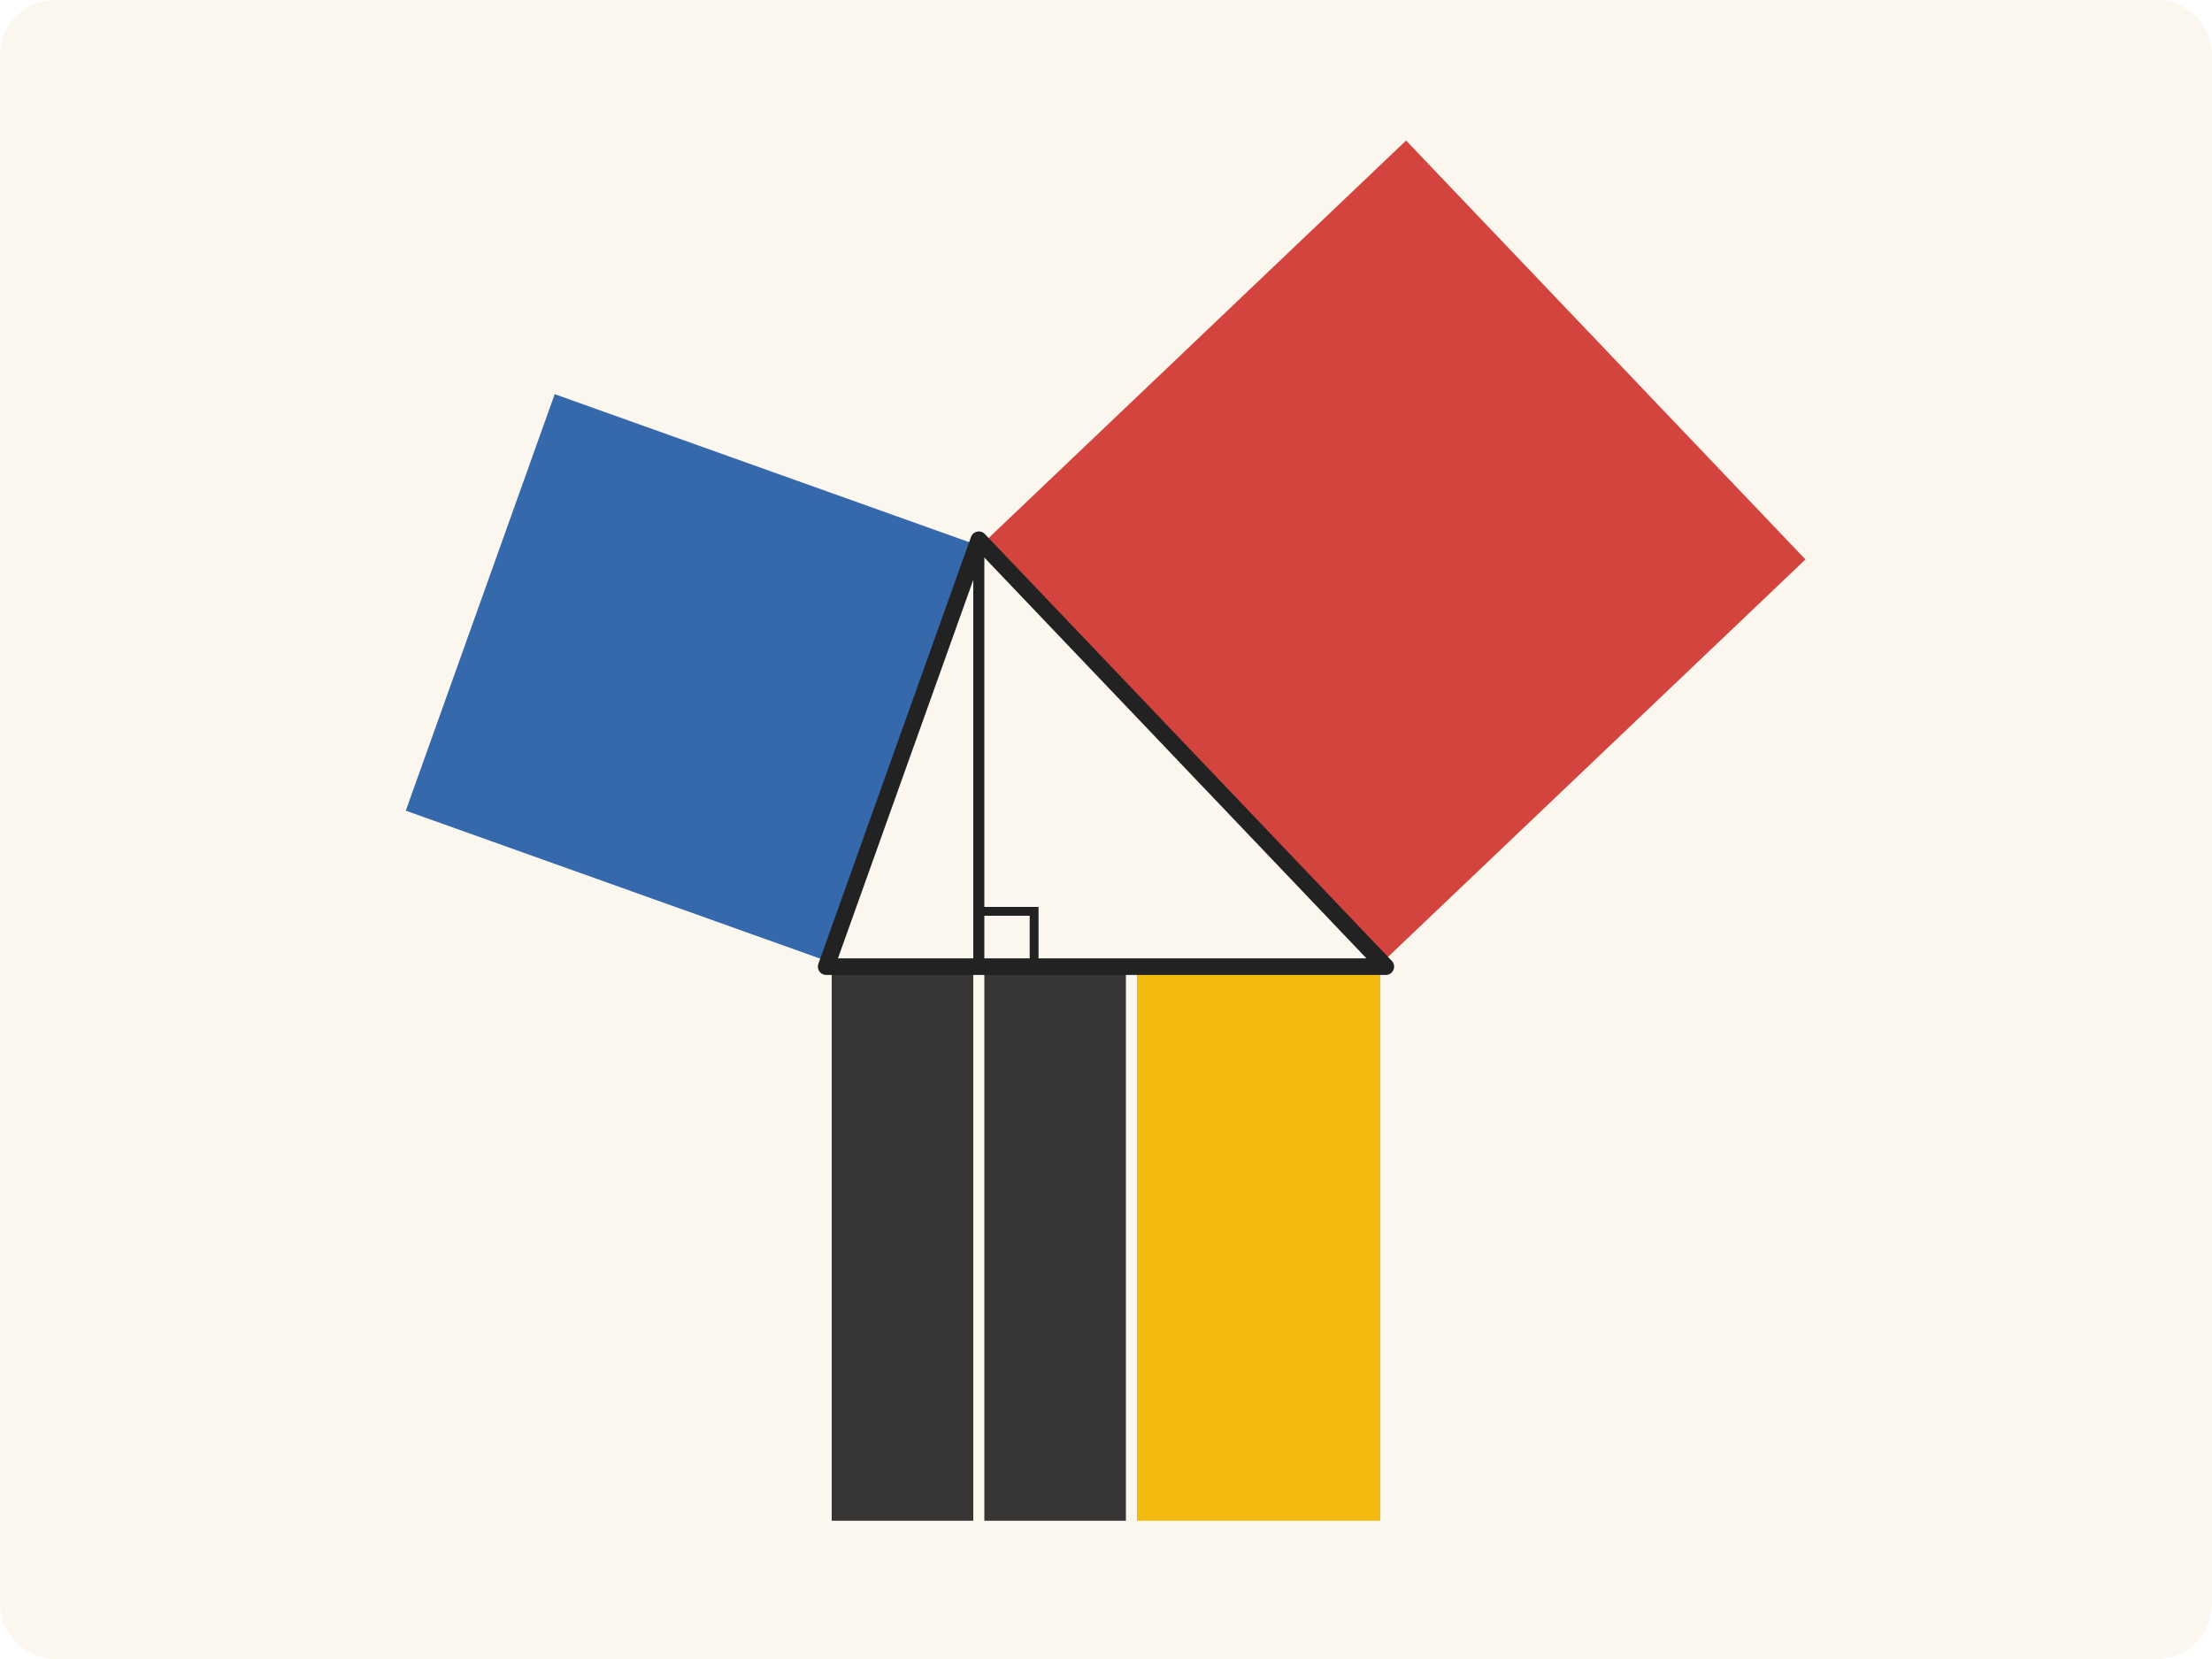
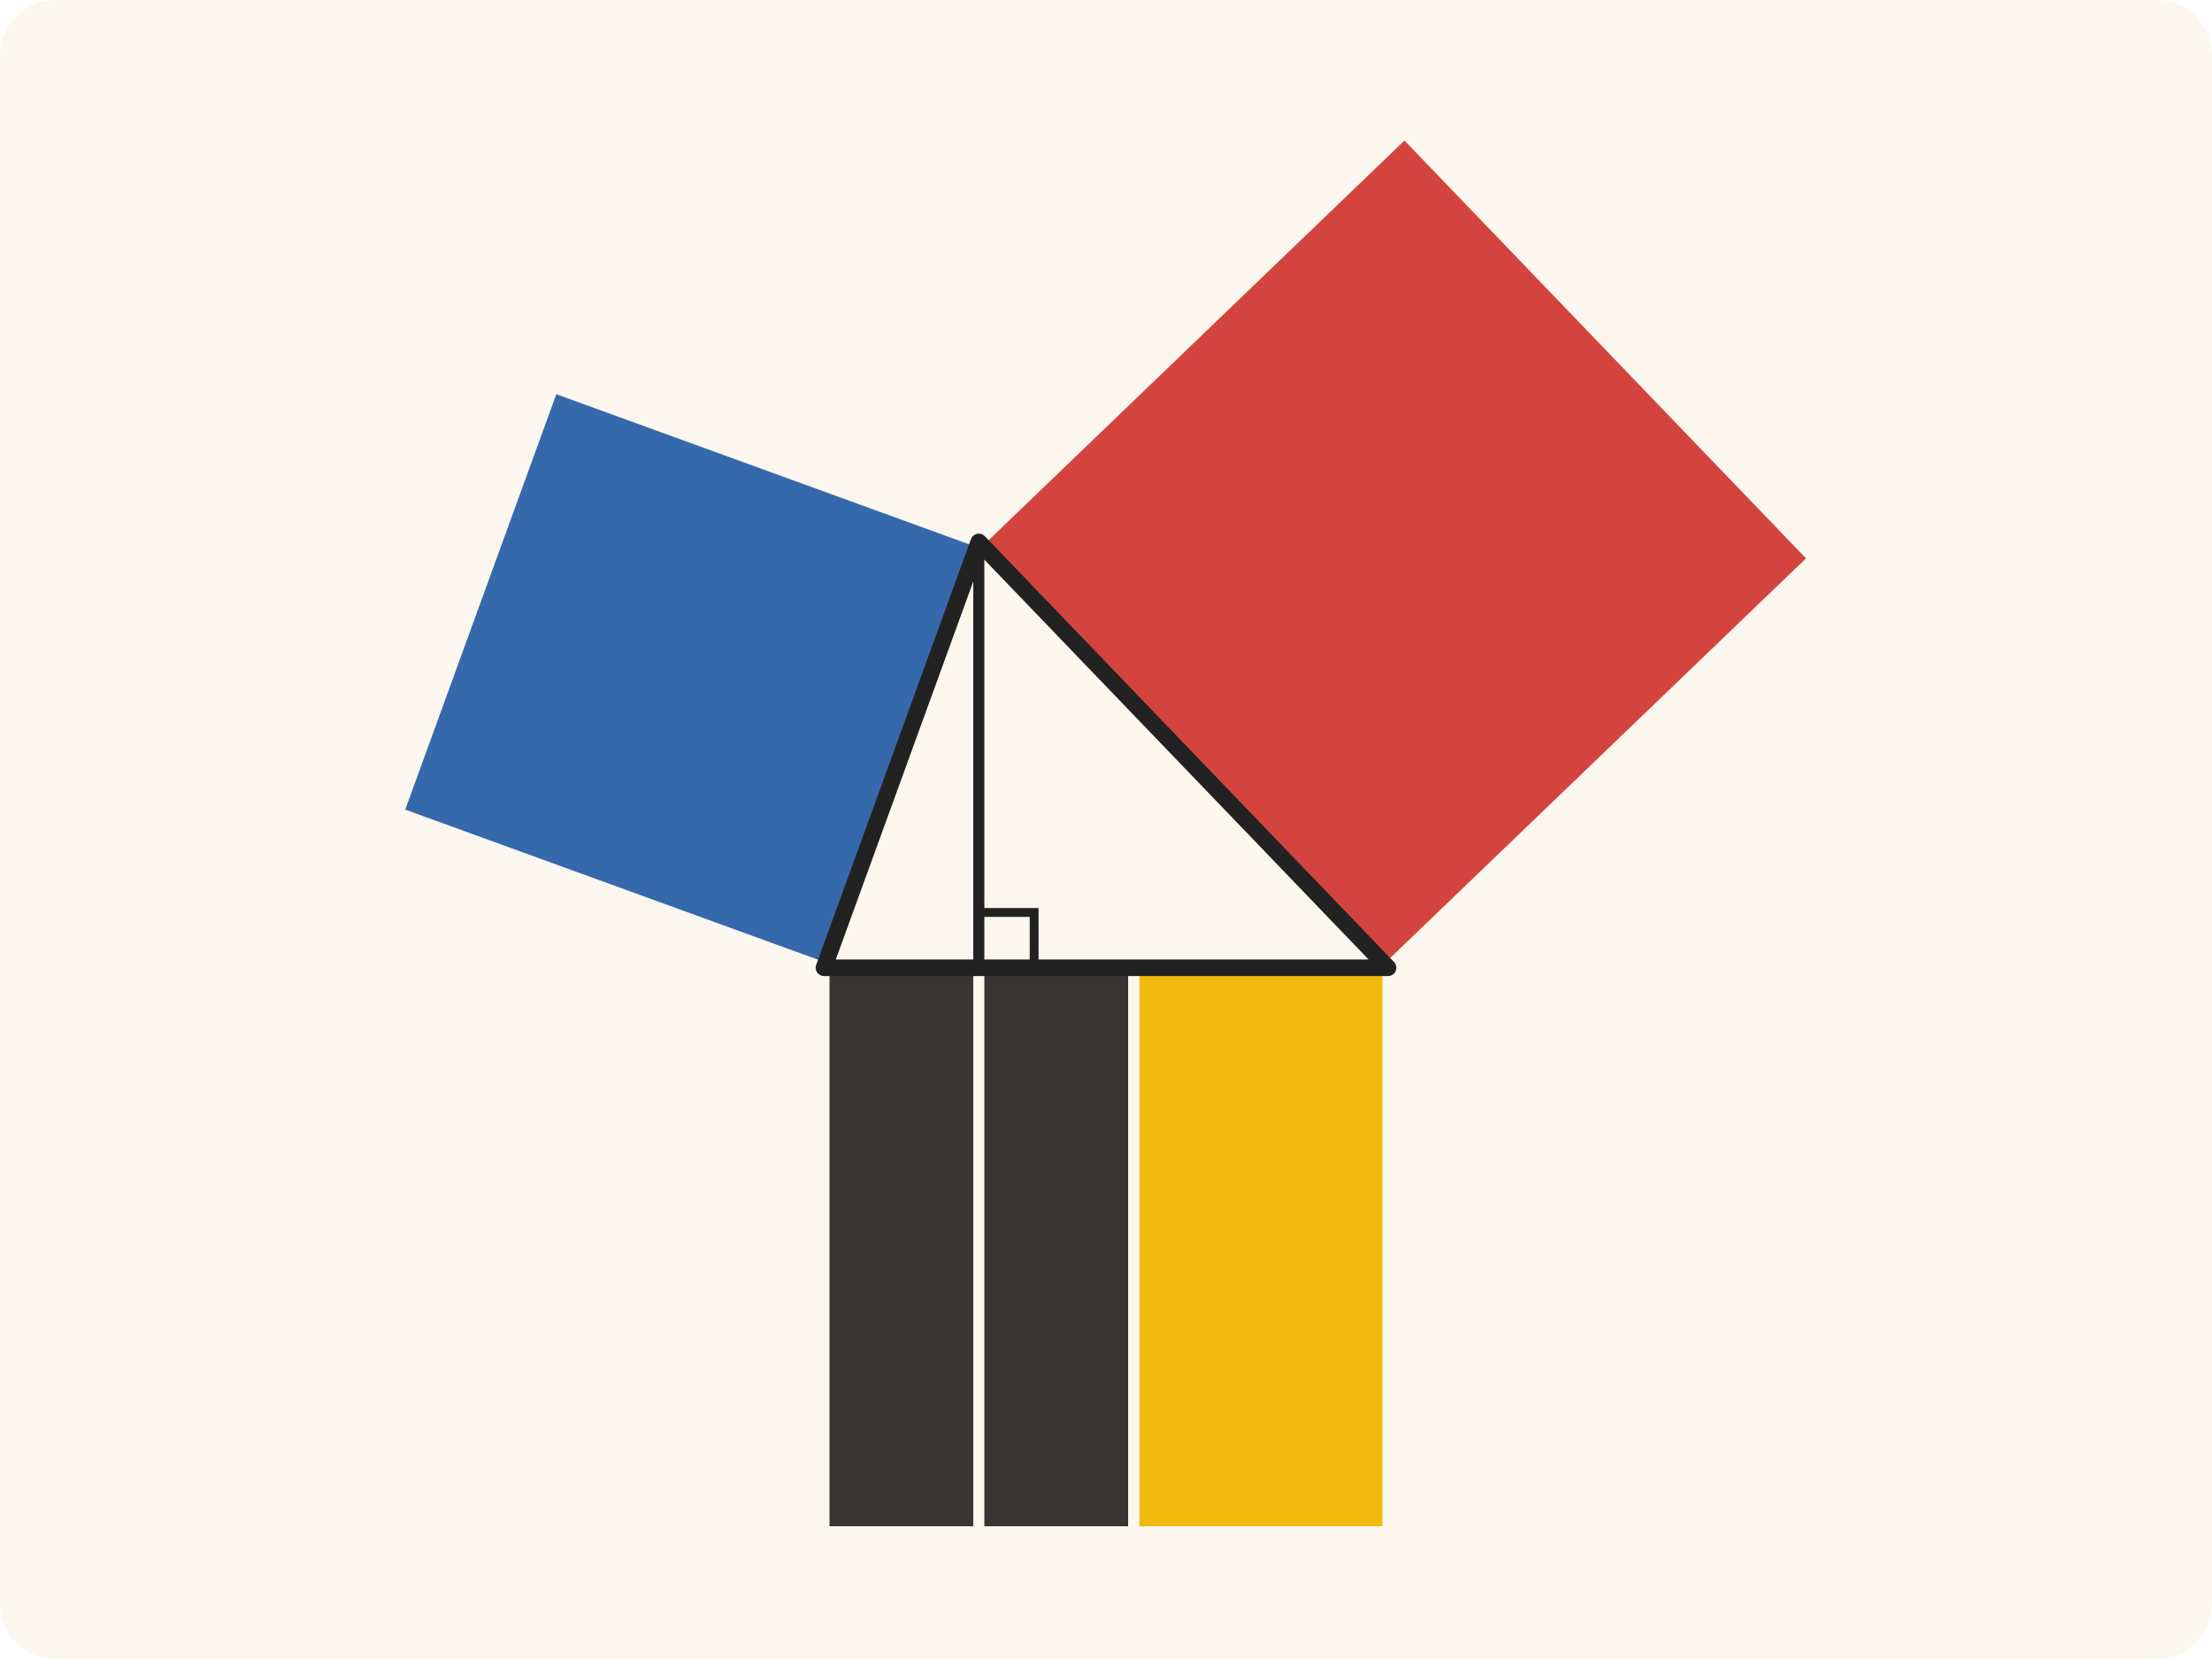
<svg xmlns="http://www.w3.org/2000/svg" viewBox="0 0 400 300" font-family="Georgia, 'Times New Roman', serif">
  <rect x="0" y="0" width="400" height="300" rx="10" fill="#fbf7ee" />
-   <polygon points="177.0,97.6 250.6,174.8 327.9,101.2 254.3,24.0" fill="#d0312d" fill-opacity="0.9" stroke="#fbf7ee" stroke-width="2" stroke-linejoin="miter" />
-   <polygon points="149.4,174.8 177.0,97.6 99.7,70.0 72.1,147.2" fill="#1f5aa6" fill-opacity="0.9" stroke="#fbf7ee" stroke-width="2" stroke-linejoin="miter" />
-   <polygon points="204.6,276.0 250.6,276.0 250.6,174.8 204.6,174.8" fill="#f2b705" fill-opacity="0.95" stroke="#fbf7ee" stroke-width="2" stroke-linejoin="miter" />
-   <polygon points="149.4,276.0 177.0,276.0 177.0,174.8 149.4,174.8" fill="#222222" fill-opacity="0.9" stroke="#fbf7ee" stroke-width="2" stroke-linejoin="miter" />
-   <polygon points="177.0,276.0 204.6,276.0 204.6,174.8 177.0,174.8" fill="#222222" fill-opacity="0.9" stroke="#fbf7ee" stroke-width="2" stroke-linejoin="miter" />
-   <line x1="177.0" y1="174.8" x2="177.0" y2="97.6" stroke="#222222" stroke-width="2" stroke-linecap="butt" />
-   <polyline points="187.0,174.8 187.0,164.8 177.0,164.8" fill="none" stroke="#222222" stroke-width="1.6" />
-   <polygon points="177.0,97.6 149.4,174.8 250.6,174.8" fill="none" stroke="#222222" stroke-width="3" stroke-linejoin="round" />
+   <polygon points="177.0,98.0 251.0,175.0 328.0,101.0 254.0,24.0" fill="#d0312d" fill-opacity="0.9" stroke="#fbf7ee" stroke-width="2" stroke-linejoin="miter" />
+   <polygon points="149.0,175.0 177.0,98.0 100.0,70.0 72.0,147.0" fill="#1f5aa6" fill-opacity="0.9" stroke="#fbf7ee" stroke-width="2" stroke-linejoin="miter" />
+   <polygon points="205.0,277.0 251.0,277.0 251.0,175.0 205.0,175.0" fill="#f2b705" fill-opacity="0.95" stroke="#fbf7ee" stroke-width="2" stroke-linejoin="miter" />
+   <polygon points="149.0,277.0 177.0,277.0 177.0,175.0 149.0,175.0" fill="#222222" fill-opacity="0.9" stroke="#fbf7ee" stroke-width="2" stroke-linejoin="miter" />
+   <polygon points="177.0,277.0 205.0,277.0 205.0,175.0 177.0,175.0" fill="#222222" fill-opacity="0.9" stroke="#fbf7ee" stroke-width="2" stroke-linejoin="miter" />
+   <line x1="177.0" y1="175.0" x2="177.0" y2="98.0" stroke="#222222" stroke-width="2" stroke-linecap="butt" />
+   <polyline points="187.0,175.0 187.0,165.0 177.0,165.0" fill="none" stroke="#222222" stroke-width="1.6" />
+   <polygon points="177.0,98.0 149.0,175.0 251.0,175.0" fill="none" stroke="#222222" stroke-width="3" stroke-linejoin="round" />
</svg>
